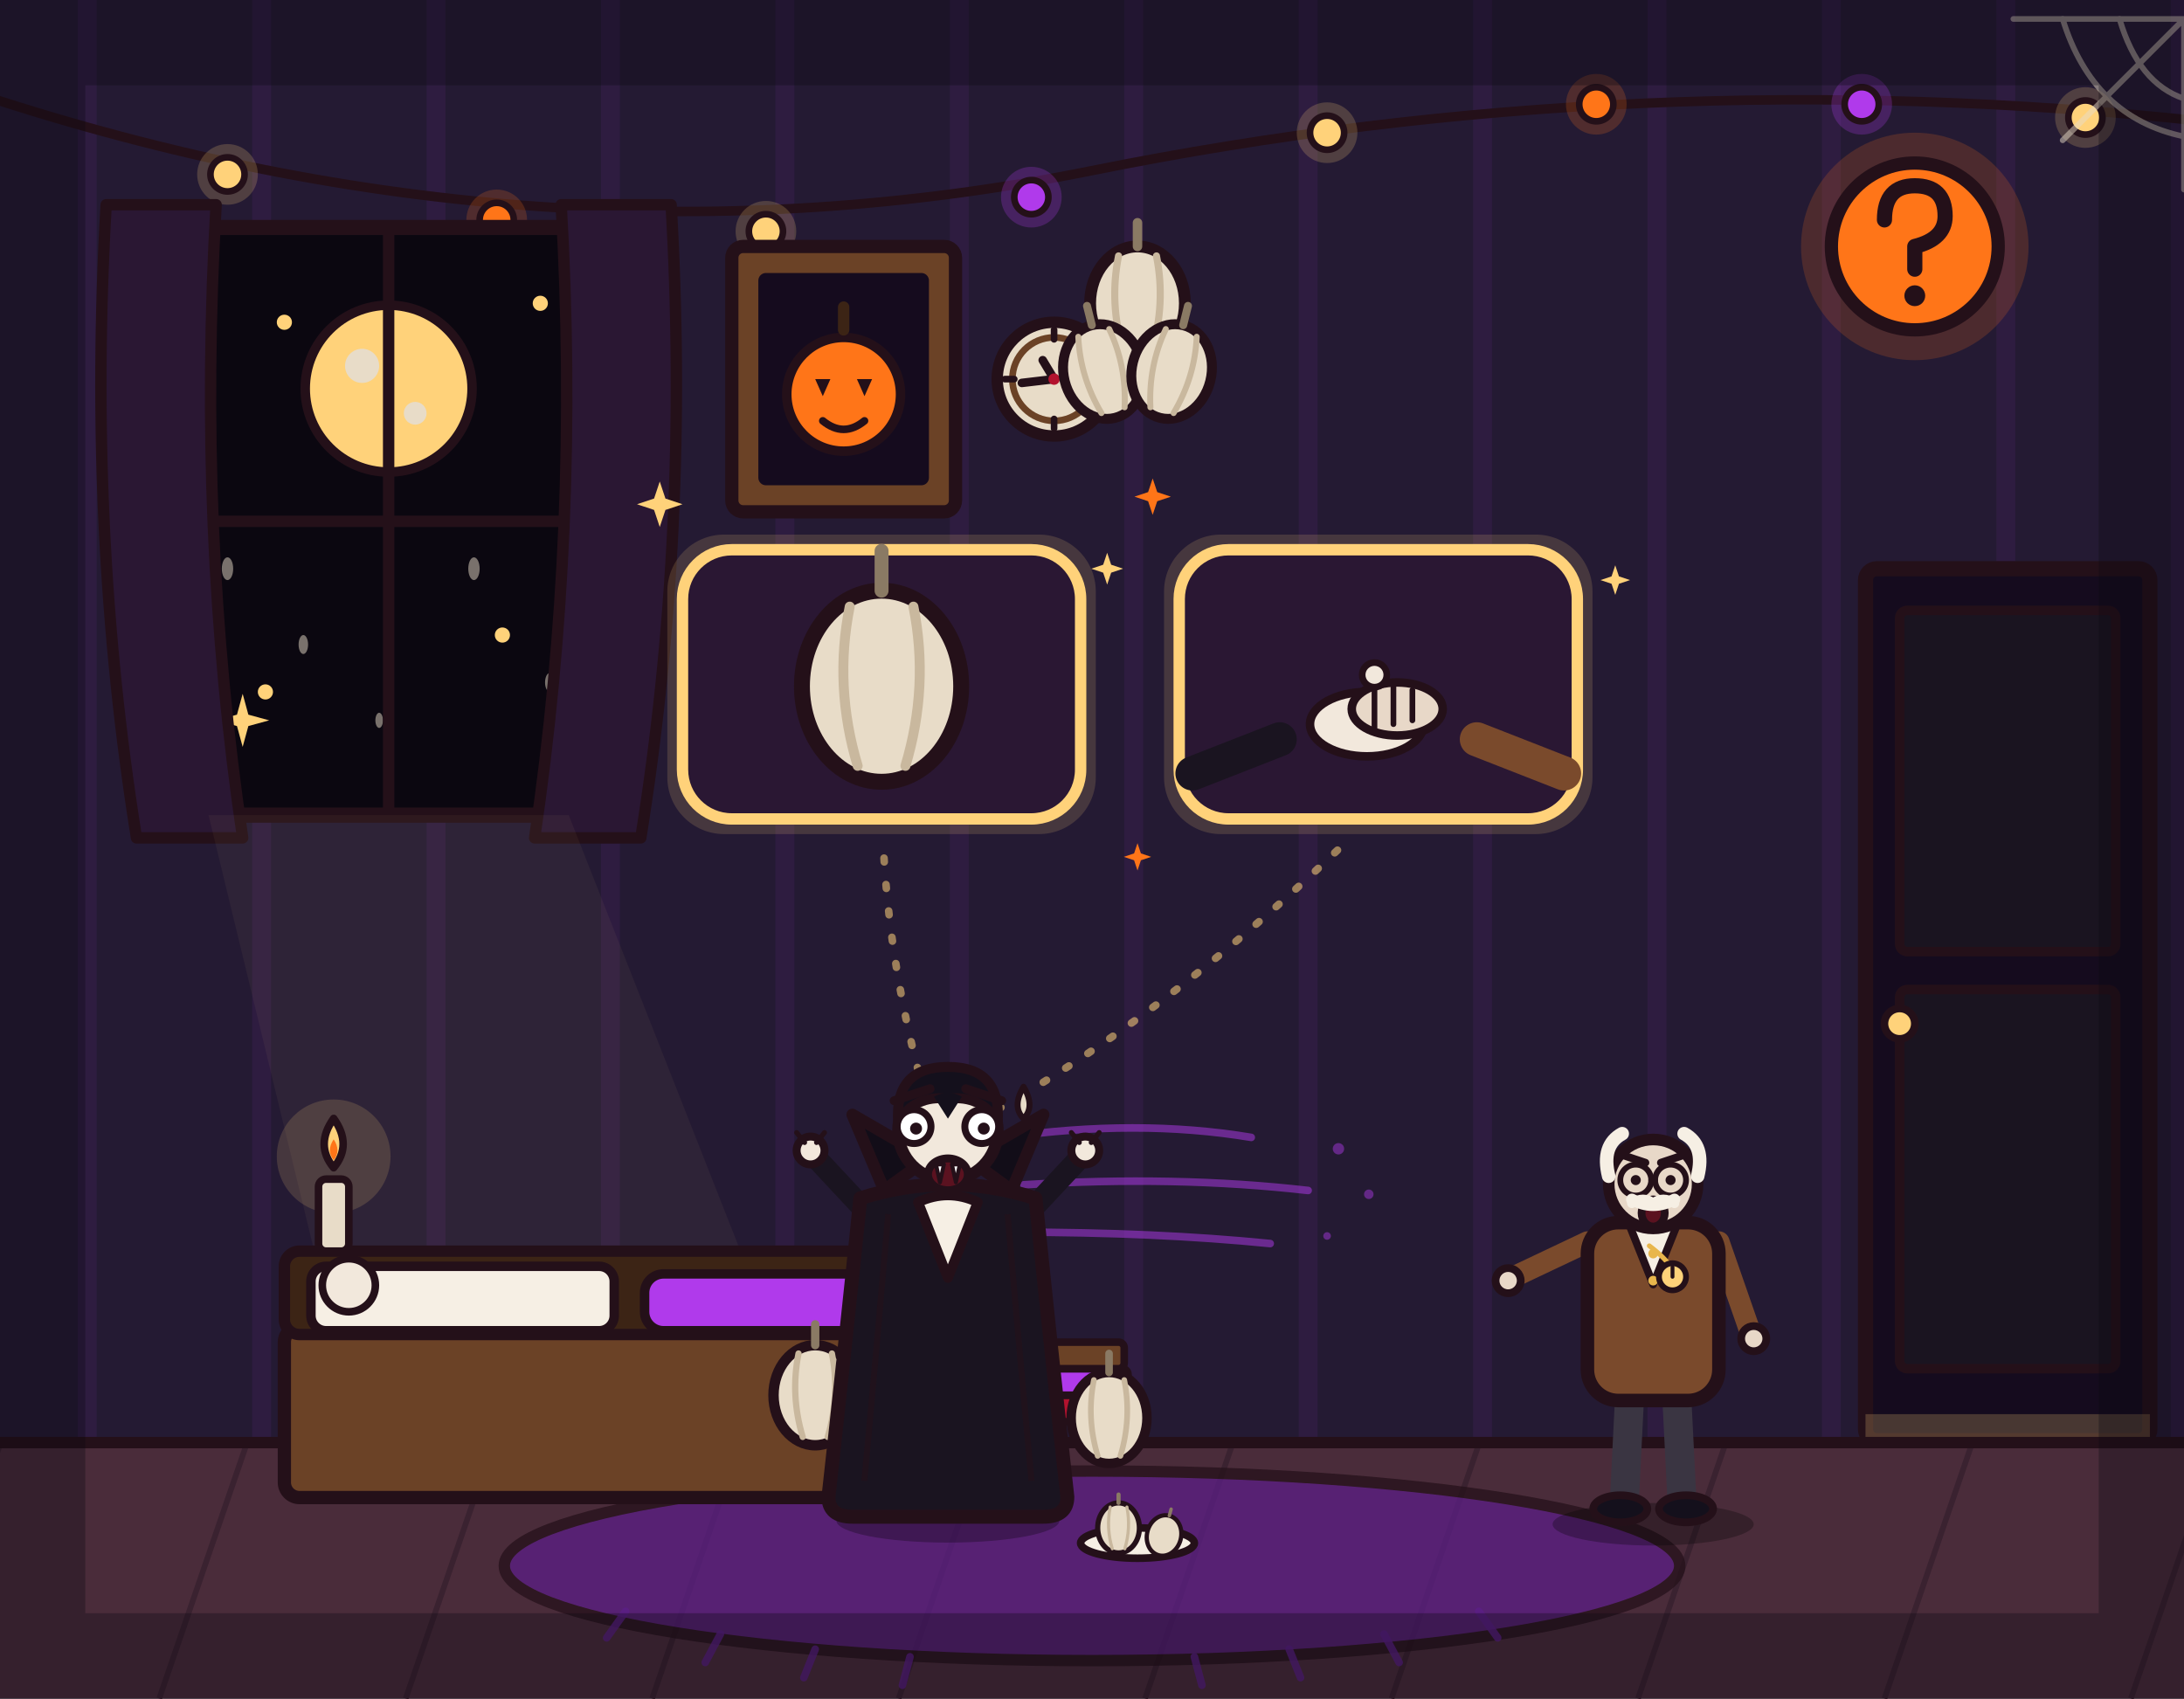
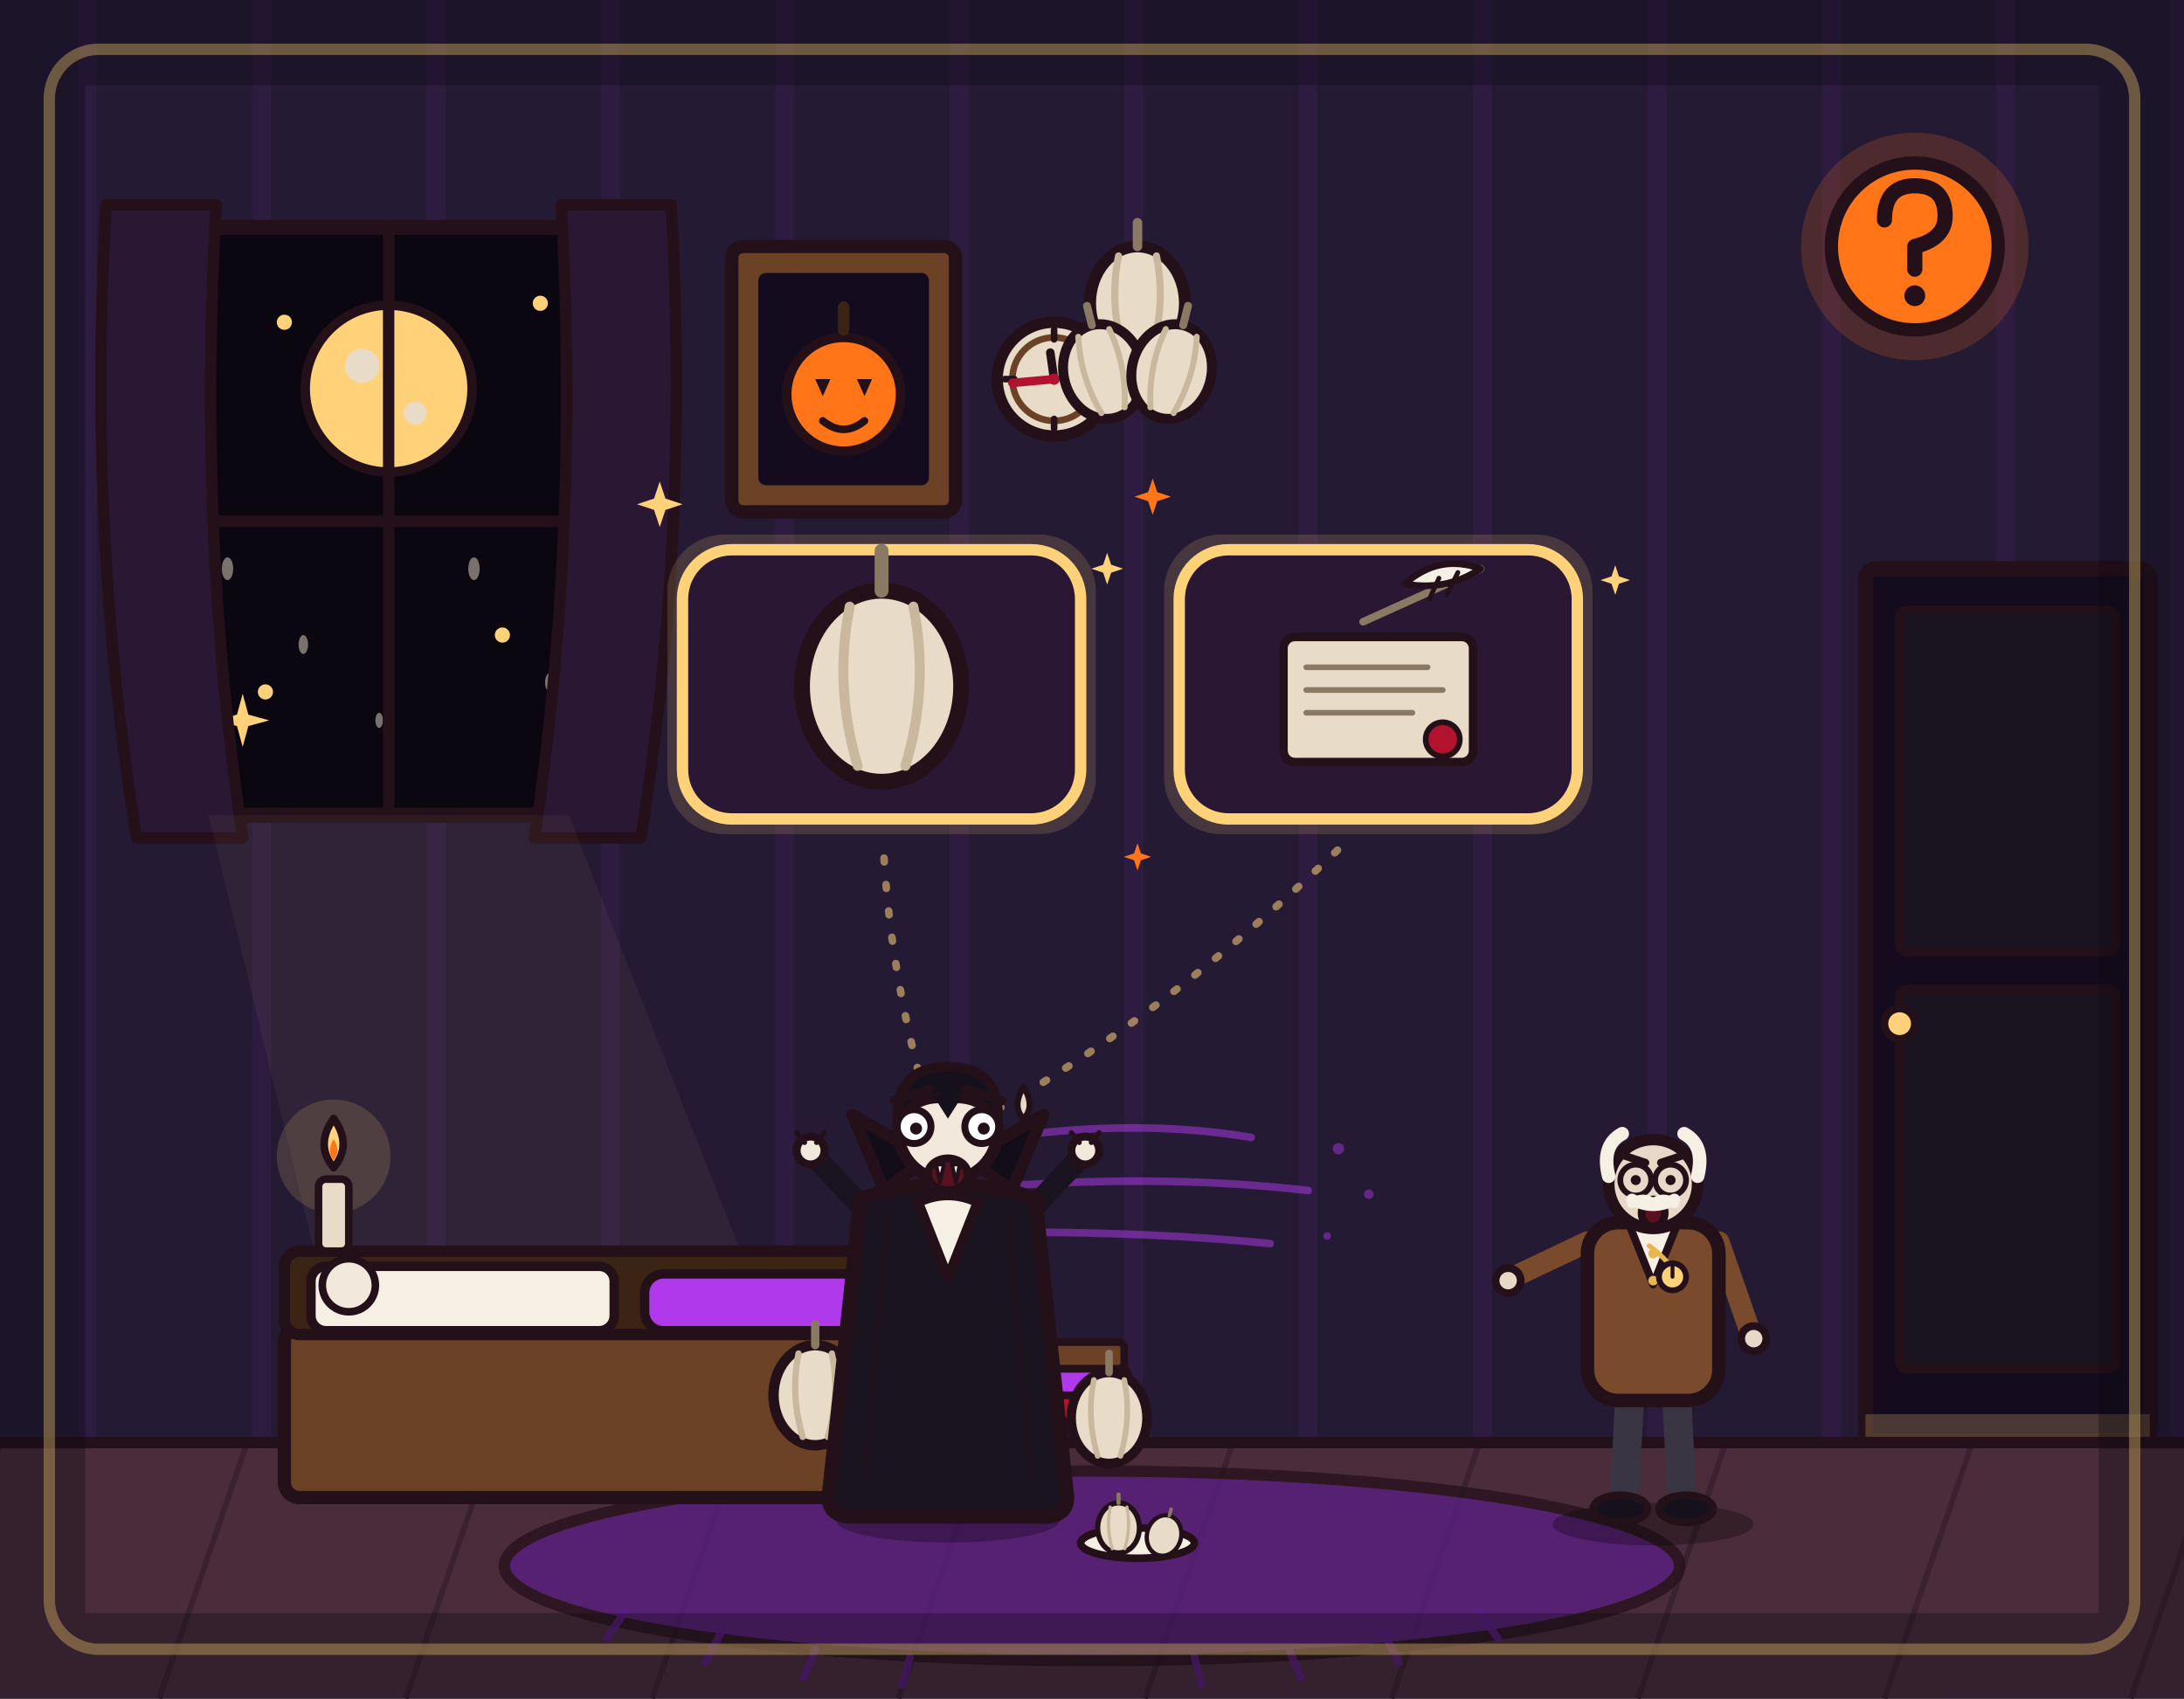
<svg xmlns="http://www.w3.org/2000/svg" viewBox="0 0 1152 896" width="1152" height="896">
  <rect x="0" y="0" width="1152" height="896" fill="#241a33" />
  <path d="M46 0V762M138 0V762M230 0V762M322 0V762M414 0V762M506 0V762M598 0V762M690 0V762M782 0V762M874 0V762M966 0V762M1058 0V762M1150 0V762" stroke="#b03aeb" stroke-width="10" opacity=".07" fill="none" />
-   <path d="M-10 50 Q288 148 576 90 Q864 32 1162 64" fill="none" stroke="#241019" stroke-width="5" stroke-linecap="round" />
-   <circle cx="120" cy="92" r="16" fill="#ffd27a" opacity=".2" />
-   <circle cx="120" cy="92" r="9" fill="#ffd27a" stroke="#241019" stroke-width="3.5" />
-   <circle cx="262" cy="116" r="16" fill="#ff7518" opacity=".2" />
-   <circle cx="262" cy="116" r="9" fill="#ff7518" stroke="#241019" stroke-width="3.5" />
-   <circle cx="404" cy="122" r="16" fill="#ffd27a" opacity=".2" />
-   <circle cx="404" cy="122" r="9" fill="#ffd27a" stroke="#241019" stroke-width="3.5" />
-   <circle cx="544" cy="104" r="16" fill="#b03aeb" opacity=".25" />
-   <circle cx="544" cy="104" r="9" fill="#b03aeb" stroke="#241019" stroke-width="3.5" />
-   <circle cx="700" cy="70" r="16" fill="#ffd27a" opacity=".2" />
-   <circle cx="700" cy="70" r="9" fill="#ffd27a" stroke="#241019" stroke-width="3.5" />
-   <circle cx="842" cy="55" r="16" fill="#ff7518" opacity=".2" />
-   <circle cx="842" cy="55" r="9" fill="#ff7518" stroke="#241019" stroke-width="3.5" />
-   <circle cx="982" cy="55" r="16" fill="#b03aeb" opacity=".25" />
-   <circle cx="982" cy="55" r="9" fill="#b03aeb" stroke="#241019" stroke-width="3.5" />
-   <circle cx="1100" cy="62" r="16" fill="#ffd27a" opacity=".2" />
-   <circle cx="1100" cy="62" r="9" fill="#ffd27a" stroke="#241019" stroke-width="3.5" />
  <g>
    <rect x="80" y="120" width="250" height="310" rx="10" fill="#0b0710" stroke="#241019" stroke-width="8" stroke-linejoin="round" />
    <circle cx="205" cy="205" r="44" fill="#ffd27a" stroke="#241019" stroke-width="5" />
    <circle cx="191" cy="193" r="9" fill="#e8dcc8" />
    <circle cx="219" cy="218" r="6" fill="#e8dcc8" />
    <circle cx="150" cy="170" r="4" fill="#ffd27a" />
    <circle cx="285" cy="160" r="4" fill="#ffd27a" />
    <circle cx="265" cy="335" r="4" fill="#ffd27a" />
    <circle cx="140" cy="365" r="4" fill="#ffd27a" />
    <path d="M128 366 L131 377 L142 380 L131 383 L128 394 L125 383 L114 380 L125 377 Z" fill="#ffd27a" />
    <g fill="#e8dcc8" opacity=".5">
      <ellipse cx="120" cy="300" rx="3" ry="6" />
      <ellipse cx="160" cy="340" rx="2.5" ry="5" />
      <ellipse cx="250" cy="300" rx="3" ry="6" />
      <ellipse cx="290" cy="360" rx="2.5" ry="5" />
      <ellipse cx="200" cy="380" rx="2" ry="4" />
    </g>
    <line x1="205" y1="120" x2="205" y2="430" stroke="#241019" stroke-width="6" />
    <line x1="80" y1="275" x2="330" y2="275" stroke="#241019" stroke-width="6" />
    <path d="M56 108 Q46 280 72 442 L128 442 Q104 280 114 108 Z" fill="#2a1733" stroke="#241019" stroke-width="6" stroke-linejoin="round" />
    <path d="M354 108 Q364 280 338 442 L282 442 Q306 280 296 108 Z" fill="#2a1733" stroke="#241019" stroke-width="6" stroke-linejoin="round" />
  </g>
  <g>
    <rect x="386" y="130" width="118" height="140" rx="6" fill="#6b4226" stroke="#241019" stroke-width="7" stroke-linejoin="round" />
    <rect x="400" y="144" width="90" height="112" rx="4" fill="#150b1e" />
    <circle cx="445" cy="208" r="30" fill="#ff7518" stroke="#241019" stroke-width="5" />
    <path d="M445 174 L445 162" stroke="#3c2415" stroke-width="6" stroke-linecap="round" />
    <path d="M430 200 L438 200 L434 209 Z" fill="#241019" />
    <path d="M452 200 L460 200 L456 209 Z" fill="#241019" />
    <path d="M434 222 Q445 231 456 222" fill="none" stroke="#241019" stroke-width="4" stroke-linecap="round" />
  </g>
  <g>
    <g>
      <circle cx="556" cy="200" r="30" fill="#e8dcc8" stroke="#241019" stroke-width="6" />
      <circle cx="556" cy="200" r="22" fill="none" stroke="#6b4226" stroke-width="3.5" />
      <line x1="556" y1="174" x2="556" y2="179" stroke="#241019" stroke-width="3.5" stroke-linecap="round" />
      <line x1="556" y1="221" x2="556" y2="226" stroke="#241019" stroke-width="3.5" stroke-linecap="round" />
      <line x1="530" y1="200" x2="535" y2="200" stroke="#241019" stroke-width="3.5" stroke-linecap="round" />
      <line x1="577" y1="200" x2="582" y2="200" stroke="#241019" stroke-width="3.5" stroke-linecap="round" />
-       <line x1="556" y1="200" x2="550" y2="190" stroke="#241019" stroke-width="4.5" stroke-linecap="round" />
-       <line x1="556" y1="200" x2="539" y2="202" stroke="#241019" stroke-width="4.5" stroke-linecap="round" />
+       <line x1="556" y1="200" x2="554" y2="186" stroke="#241019" stroke-width="4.5" stroke-linecap="round" />
+       <line x1="556" y1="200" x2="534" y2="202" stroke="#b3122e" stroke-width="4.5" stroke-linecap="round" />
      <circle cx="556" cy="200" r="3" fill="#b3122e" />
    </g>
    <line x1="600" y1="118" x2="600" y2="138" stroke="#241019" stroke-width="4" stroke-linecap="round" />
    <g transform="translate(600 160) scale(1.25)">
      <ellipse cx="0" cy="0" rx="20" ry="24" fill="#e8dcc8" stroke="#241019" stroke-width="5" stroke-linejoin="round" />
      <path d="M0 -24 L0 -34" fill="none" stroke="#8a7a64" stroke-width="4" stroke-linecap="round" />
      <path d="M-8 -20 Q-12 0 -6 20" fill="none" stroke="#c9b89e" stroke-width="3" stroke-linecap="round" />
      <path d="M8 -20 Q12 0 6 20" fill="none" stroke="#c9b89e" stroke-width="3" stroke-linecap="round" />
    </g>
    <g transform="translate(582 196) scale(1.05) rotate(-14)">
      <ellipse cx="0" cy="0" rx="20" ry="24" fill="#e8dcc8" stroke="#241019" stroke-width="5" stroke-linejoin="round" />
      <path d="M0 -24 L0 -34" fill="none" stroke="#8a7a64" stroke-width="4" stroke-linecap="round" />
      <path d="M-8 -20 Q-12 0 -6 20" fill="none" stroke="#c9b89e" stroke-width="3" stroke-linecap="round" />
      <path d="M8 -20 Q12 0 6 20" fill="none" stroke="#c9b89e" stroke-width="3" stroke-linecap="round" />
    </g>
    <g transform="translate(618 196) scale(1.05) rotate(14)">
      <ellipse cx="0" cy="0" rx="20" ry="24" fill="#e8dcc8" stroke="#241019" stroke-width="5" stroke-linejoin="round" />
      <path d="M0 -24 L0 -34" fill="none" stroke="#8a7a64" stroke-width="4" stroke-linecap="round" />
      <path d="M-8 -20 Q-12 0 -6 20" fill="none" stroke="#c9b89e" stroke-width="3" stroke-linecap="round" />
      <path d="M8 -20 Q12 0 6 20" fill="none" stroke="#c9b89e" stroke-width="3" stroke-linecap="round" />
    </g>
  </g>
  <g>
    <rect x="984" y="300" width="150" height="460" rx="6" fill="#150b1e" stroke="#241019" stroke-width="8" stroke-linejoin="round" />
    <rect x="1002" y="322" width="114" height="180" rx="4" fill="#1a1420" stroke="#241019" stroke-width="5" />
    <rect x="1002" y="522" width="114" height="200" rx="4" fill="#1a1420" stroke="#241019" stroke-width="5" />
    <circle cx="1002" cy="540" r="8" fill="#ffd27a" stroke="#241019" stroke-width="4" />
    <rect x="984" y="746" width="150" height="14" fill="#ffd27a" opacity=".22" />
    <g fill="#ffd27a" opacity=".3">
      <circle cx="1010" cy="790" r="2.5" />
      <circle cx="1060" cy="820" r="2" />
      <circle cx="1100" cy="780" r="2" />
      <circle cx="1035" cy="845" r="2.5" />
      <circle cx="1085" cy="855" r="2" />
    </g>
    <polygon points="984,760 1134,760 1030,896 740,896" fill="#ffd27a" opacity=".05" />
  </g>
  <rect x="0" y="760" width="1152" height="136" fill="#4a2c3a" />
  <path d="M0 762 L-46 896M130 762 L84 896M260 762 L214 896M390 762 L344 896M520 762 L474 896M650 762 L604 896M780 762 L734 896M910 762 L864 896M1040 762 L994 896M1170 762 L1124 896" stroke="#3a2230" stroke-width="3" fill="none" />
  <line x1="0" y1="761" x2="1152" y2="761" stroke="#241019" stroke-width="6" stroke-linecap="round" />
  <path d="M110 430 L300 430 L430 760 L190 760 Z" fill="#ffd27a" opacity=".05" />
  <ellipse cx="576" cy="826" rx="310" ry="50" fill="#5b1e86" stroke="#241019" stroke-width="6" stroke-linejoin="round" opacity=".75" />
  <g stroke="#5b1e86" stroke-width="4" stroke-linecap="round" opacity=".8">
    <path d="M330 850 l-10 14" />
    <path d="M380 862 l-8 15" />
    <path d="M430 870 l-6 15" />
    <path d="M480 874 l-4 15" />
    <path d="M630 874 l4 15" />
    <path d="M680 870 l6 15" />
    <path d="M730 862 l8 15" />
    <path d="M780 850 l10 14" />
  </g>
  <rect x="150" y="700" width="380" height="90" rx="8" fill="#6b4226" stroke="#241019" stroke-width="7" stroke-linejoin="round" />
  <rect x="150" y="660" width="380" height="44" rx="8" fill="#3c2415" stroke="#241019" stroke-width="6" stroke-linejoin="round" />
  <rect x="164" y="668" width="160" height="34" rx="8" fill="#f6efe4" stroke="#241019" stroke-width="5" stroke-linejoin="round" />
  <rect x="340" y="672" width="167" height="30" rx="10" fill="#b03aeb" stroke="#241019" stroke-width="5" stroke-linejoin="round" />
  <circle cx="184" cy="678" r="14" fill="#f2e8dc" stroke="#241019" stroke-width="4" stroke-linejoin="round" />
  <g>
    <circle cx="176" cy="610" r="30" fill="#ffd27a" opacity=".16" />
    <rect x="168" y="622" width="16" height="38" rx="4" fill="#e8dcc8" stroke="#241019" stroke-width="4" />
    <path d="M176 590 Q186 604 176 616 Q166 604 176 590 Z" fill="#ffd27a" stroke="#241019" stroke-width="4" stroke-linejoin="round" />
    <path d="M176 601 Q180 607 176 612 Q172 607 176 601 Z" fill="#ff7518" />
  </g>
  <g>
    <rect x="545" y="736" width="52" height="14" rx="3" fill="#b3122e" stroke="#241019" stroke-width="4" stroke-linejoin="round" />
    <rect x="549" y="722" width="46" height="14" rx="3" fill="#b03aeb" stroke="#241019" stroke-width="4" stroke-linejoin="round" />
    <rect x="553" y="708" width="40" height="14" rx="3" fill="#6b4226" stroke="#241019" stroke-width="4" stroke-linejoin="round" />
  </g>
  <ellipse cx="600" cy="814" rx="30" ry="8" fill="#f6efe4" stroke="#241019" stroke-width="4" stroke-linejoin="round" />
  <g transform="translate(590 806) scale(.55)">
    <ellipse cx="0" cy="0" rx="20" ry="24" fill="#e8dcc8" stroke="#241019" stroke-width="5" stroke-linejoin="round" />
    <path d="M0 -24 L0 -32" fill="none" stroke="#8a7a64" stroke-width="4" stroke-linecap="round" />
    <path d="M-8 -20 Q-12 0 -6 20 M8 -20 Q12 0 6 20" fill="none" stroke="#c9b89e" stroke-width="3" stroke-linecap="round" />
  </g>
  <g transform="translate(614 810) scale(.45) rotate(15)">
    <ellipse cx="0" cy="0" rx="20" ry="24" fill="#e8dcc8" stroke="#241019" stroke-width="5" stroke-linejoin="round" />
    <path d="M0 -24 L0 -32" fill="none" stroke="#8a7a64" stroke-width="4" stroke-linecap="round" />
  </g>
  <g transform="translate(430 736) scale(1.1)">
    <ellipse cx="0" cy="0" rx="20" ry="24" fill="#e8dcc8" stroke="#241019" stroke-width="5" stroke-linejoin="round" />
    <path d="M0 -24 L0 -34" fill="none" stroke="#8a7a64" stroke-width="4" stroke-linecap="round" />
    <path d="M-8 -20 Q-12 0 -6 20" fill="none" stroke="#c9b89e" stroke-width="3" stroke-linecap="round" />
    <path d="M8 -20 Q12 0 6 20" fill="none" stroke="#c9b89e" stroke-width="3" stroke-linecap="round" />
  </g>
  <g transform="translate(470 742) scale(0.9)">
    <ellipse cx="0" cy="0" rx="20" ry="24" fill="#e8dcc8" stroke="#241019" stroke-width="5" stroke-linejoin="round" />
    <path d="M0 -24 L0 -34" fill="none" stroke="#8a7a64" stroke-width="4" stroke-linecap="round" />
    <path d="M-8 -20 Q-12 0 -6 20" fill="none" stroke="#c9b89e" stroke-width="3" stroke-linecap="round" />
    <path d="M8 -20 Q12 0 6 20" fill="none" stroke="#c9b89e" stroke-width="3" stroke-linecap="round" />
  </g>
  <g transform="translate(585 748)">
    <ellipse cx="0" cy="0" rx="20" ry="24" fill="#e8dcc8" stroke="#241019" stroke-width="5" stroke-linejoin="round" />
    <path d="M0 -24 L0 -34" fill="none" stroke="#8a7a64" stroke-width="4" stroke-linecap="round" />
    <path d="M-8 -20 Q-12 0 -6 20" fill="none" stroke="#c9b89e" stroke-width="3" stroke-linecap="round" />
    <path d="M8 -20 Q12 0 6 20" fill="none" stroke="#c9b89e" stroke-width="3" stroke-linecap="round" />
  </g>
  <g transform="translate(498 650)">
    <ellipse cx="0" cy="6" rx="17" ry="12" fill="#1a1420" stroke="#241019" stroke-width="4" />
    <circle cx="12" cy="-6" r="10" fill="#1a1420" stroke="#241019" stroke-width="4" />
    <path d="M5 -13 L7 -22 L13 -15 Z" fill="#1a1420" stroke="#241019" stroke-width="3.5" stroke-linejoin="round" />
    <path d="M15 -14 L21 -21 L21 -11 Z" fill="#1a1420" stroke="#241019" stroke-width="3.5" stroke-linejoin="round" />
    <circle cx="9" cy="-7" r="1.8" fill="#ffd27a" />
    <circle cx="15" cy="-7" r="1.8" fill="#ffd27a" />
    <circle cx="1" cy="8" r="4.5" fill="#ffd27a" stroke="#241019" stroke-width="2.5" />
    <path d="M-14 8 Q-30 4 -26 -8" fill="none" stroke="#1a1420" stroke-width="6" stroke-linecap="round" />
  </g>
  <rect x="352" y="282" width="226" height="158" rx="30" fill="#ffd27a" opacity=".16" />
  <rect x="360" y="290" width="210" height="142" rx="26" fill="#2a1733" stroke="#ffd27a" stroke-width="6" stroke-linejoin="round" />
  <g transform="translate(465 362) scale(2.1)">
    <ellipse cx="0" cy="0" rx="20" ry="24" fill="#e8dcc8" stroke="#241019" stroke-width="4" stroke-linejoin="round" />
    <path d="M0 -24 L0 -34" fill="none" stroke="#8a7a64" stroke-width="3.5" stroke-linecap="round" />
    <path d="M-8 -20 Q-12 0 -6 20" fill="none" stroke="#c9b89e" stroke-width="2.5" stroke-linecap="round" />
    <path d="M8 -20 Q12 0 6 20" fill="none" stroke="#c9b89e" stroke-width="2.5" stroke-linecap="round" />
  </g>
  <rect x="614" y="282" width="226" height="158" rx="30" fill="#ffd27a" opacity=".16" />
  <rect x="622" y="290" width="210" height="142" rx="26" fill="#2a1733" stroke="#ffd27a" stroke-width="6" stroke-linejoin="round" />
-   <g transform="translate(727 372)">
-     <path d="M-98 36 L-52 18" fill="none" stroke="#1a1420" stroke-width="18" stroke-linecap="round" />
-     <path d="M98 36 L52 18" fill="none" stroke="#7a4a2c" stroke-width="18" stroke-linecap="round" />
-     <ellipse cx="-6" cy="10" rx="30" ry="17" fill="#f2e8dc" stroke="#241019" stroke-width="4.5" stroke-linejoin="round" />
-     <ellipse cx="10" cy="2" rx="24" ry="14" fill="#e8d8c8" stroke="#241019" stroke-width="4.5" stroke-linejoin="round" />
-     <path d="M-2 -8 L-2 12 M8 -10 L8 10 M18 -8 L18 8" fill="none" stroke="#241019" stroke-width="3" stroke-linecap="round" />
-     <circle cx="-2" cy="-16" r="6.5" fill="#f2e8dc" stroke="#241019" stroke-width="3.5" stroke-linejoin="round" />
+   <g transform="translate(727 366)">
+     <rect x="-50" y="-30" width="100" height="66" rx="6" fill="#e8dcc8" stroke="#241019" stroke-width="4.5" stroke-linejoin="round" />
+     <line x1="-38" y1="-14" x2="26" y2="-14" stroke="#8a7a64" stroke-width="3" stroke-linecap="round" />
+     <line x1="-38" y1="-2" x2="34" y2="-2" stroke="#8a7a64" stroke-width="3" stroke-linecap="round" />
+     <line x1="-38" y1="10" x2="18" y2="10" stroke="#8a7a64" stroke-width="3" stroke-linecap="round" />
+     <circle cx="34" cy="24" r="9" fill="#b3122e" stroke="#241019" stroke-width="3" stroke-linejoin="round" />
+     <line x1="-8" y1="-38" x2="54" y2="-66" stroke="#8a7a64" stroke-width="4" stroke-linecap="round" />
+     <path d="M54 -66 Q32 -74 14 -58 Q36 -54 54 -66 Z" fill="#f6efe4" stroke="#241019" stroke-width="3.5" stroke-linejoin="round" />
+     <path d="M42 -64 L36 -52 M32 -61 L27 -50" stroke="#241019" stroke-width="2.5" stroke-linecap="round" fill="none" />
  </g>
  <path d="M0 -12 L3 -3 L12 0 L3 3 L0 12 L-3 3 L-12 0 L-3 -3 Z" transform="translate(348 266)" fill="#ffd27a" />
  <path d="M0 -12 L3 -3 L12 0 L3 3 L0 12 L-3 3 L-12 0 L-3 -3 Z" transform="translate(584 300) scale(.7)" fill="#ffd27a" />
  <path d="M0 -12 L3 -3 L12 0 L3 3 L0 12 L-3 3 L-12 0 L-3 -3 Z" transform="translate(608 262) scale(.8)" fill="#ff7518" />
  <path d="M0 -12 L3 -3 L12 0 L3 3 L0 12 L-3 3 L-12 0 L-3 -3 Z" transform="translate(852 306) scale(.65)" fill="#ffd27a" />
  <path d="M0 -12 L3 -3 L12 0 L3 3 L0 12 L-3 3 L-12 0 L-3 -3 Z" transform="translate(600 452) scale(.6)" fill="#ff7518" />
  <path d="M492 592 Q470 520 466 448" fill="none" stroke="#ffd27a" stroke-width="4" stroke-dasharray="2 12" stroke-linecap="round" opacity=".55" />
  <path d="M514 592 Q610 540 706 448" fill="none" stroke="#ffd27a" stroke-width="4" stroke-dasharray="2 12" stroke-linecap="round" opacity=".55" />
  <g fill="none" stroke="#b03aeb" stroke-width="4" stroke-linecap="round" opacity=".5">
    <path d="M530 600 Q600 590 660 600" />
    <path d="M540 625 Q620 620 690 628" />
    <path d="M535 650 Q610 650 670 656" />
  </g>
  <g fill="#b03aeb" opacity=".45">
    <circle cx="706" cy="606" r="3" />
    <circle cx="722" cy="630" r="2.5" />
    <circle cx="700" cy="652" r="2" />
  </g>
  <g transform="translate(500 798) scale(1.05)">
    <ellipse cx="0" cy="4" rx="56" ry="11" fill="#000000" opacity=".28" />
    <path d="M-12 -62 L-16 -6" fill="none" stroke="#241a2e" stroke-width="15" stroke-linecap="round" />
    <path d="M12 -62 L16 -6" fill="none" stroke="#241a2e" stroke-width="15" stroke-linecap="round" />
    <ellipse cx="-18" cy="-4" rx="15" ry="7" fill="#14101c" stroke="#241019" stroke-width="4" stroke-linejoin="round" />
    <ellipse cx="18" cy="-4" rx="15" ry="7" fill="#14101c" stroke="#241019" stroke-width="4" stroke-linejoin="round" />
    <path d="M-38 -148 L-66 -178" fill="none" stroke="#1a1420" stroke-width="11" stroke-linecap="round" />
    <circle cx="-69" cy="-182" r="7" fill="#f2e8dc" stroke="#241019" stroke-width="4" stroke-linejoin="round" />
    <path d="M38 -148 L66 -178" fill="none" stroke="#1a1420" stroke-width="11" stroke-linecap="round" />
    <circle cx="69" cy="-182" r="7" fill="#f2e8dc" stroke="#241019" stroke-width="4" stroke-linejoin="round" />
    <path d="M-72 -186 L-76 -191 M-66 -186 L-62 -191 M66 -186 L62 -191 M72 -186 L76 -191" fill="none" stroke="#241019" stroke-width="2.5" stroke-linecap="round" />
    <path d="M-44 -158 Q-52 -80 -60 -8 Q-60 2 -48 2 L48 2 Q60 2 60 -8 Q52 -80 44 -158 Q0 -172 -44 -158 Z" fill="#1a1420" stroke="#241019" stroke-width="7" stroke-linejoin="round" />
    <path d="M-30 -150 Q-36 -80 -42 -16 M30 -150 Q36 -80 42 -16" fill="none" stroke="#241019" stroke-width="3" opacity=".6" />
    <path d="M-32 -162 L-48 -200 L-10 -178 Z" fill="#120d18" stroke="#241019" stroke-width="6" stroke-linejoin="round" />
    <path d="M32 -162 L48 -200 L10 -178 Z" fill="#120d18" stroke="#241019" stroke-width="6" stroke-linejoin="round" />
    <path d="M-15 -156 L0 -118 L15 -156 Q0 -163 -15 -156 Z" fill="#f6efe4" stroke="#241019" stroke-width="5" stroke-linejoin="round" />
    <circle cx="0" cy="-192" r="25" fill="#f2e8dc" stroke="#241019" stroke-width="6" stroke-linejoin="round" />
    <path d="M-25 -196 Q-27 -224 0 -224 Q27 -224 25 -196 Q17 -210 0 -208 Q-17 -210 -25 -196 Z" fill="#14101c" stroke="#241019" stroke-width="5" stroke-linejoin="round" />
    <path d="M-7 -209 L0 -198 L7 -209 Q0 -213 -7 -209 Z" fill="#14101c" />
    <path d="M-27 -207 L-9 -213" fill="none" stroke="#241019" stroke-width="4.5" stroke-linecap="round" />
    <path d="M9 -213 L27 -207" fill="none" stroke="#241019" stroke-width="4.5" stroke-linecap="round" />
    <circle cx="-17" cy="-194" r="8.5" fill="#ffffff" stroke="#241019" stroke-width="3.5" stroke-linejoin="round" />
    <circle cx="17" cy="-194" r="8.5" fill="#ffffff" stroke="#241019" stroke-width="3.5" stroke-linejoin="round" />
    <circle cx="-16" cy="-193" r="3" fill="#241019" />
    <circle cx="18" cy="-193" r="3" fill="#241019" />
    <ellipse cx="0" cy="-170" rx="10" ry="8" fill="#5b1220" stroke="#241019" stroke-width="4" stroke-linejoin="round" />
    <path d="M-6 -175 L-2 -175 L-4 -166 Z" fill="#ffffff" stroke="#241019" stroke-width="2" stroke-linejoin="round" />
    <path d="M2 -175 L6 -175 L4 -166 Z" fill="#ffffff" stroke="#241019" stroke-width="2" stroke-linejoin="round" />
    <path d="M38 -214 Q44 -204 38 -198 Q32 -204 38 -214 Z" fill="#e8dcc8" stroke="#241019" stroke-width="3" stroke-linejoin="round" />
  </g>
  <g transform="translate(872 800) scale(1.02)">
    <ellipse cx="0" cy="4" rx="52" ry="11" fill="#000000" opacity=".28" />
    <path d="M-12 -66 L-15 -6" fill="none" stroke="#3a3542" stroke-width="15" stroke-linecap="round" />
    <path d="M12 -66 L15 -6" fill="none" stroke="#3a3542" stroke-width="15" stroke-linecap="round" />
    <ellipse cx="-17" cy="-4" rx="14" ry="7" fill="#14101c" stroke="#241019" stroke-width="4" stroke-linejoin="round" />
    <ellipse cx="17" cy="-4" rx="14" ry="7" fill="#14101c" stroke="#241019" stroke-width="4" stroke-linejoin="round" />
    <path d="M-34 -142 L-72 -124" fill="none" stroke="#7a4a2c" stroke-width="11" stroke-linecap="round" />
    <circle cx="-75" cy="-122" r="6.5" fill="#e8d8c8" stroke="#241019" stroke-width="4" stroke-linejoin="round" />
    <path d="M34 -142 L50 -96" fill="none" stroke="#7a4a2c" stroke-width="11" stroke-linecap="round" />
    <circle cx="52" cy="-92" r="6.5" fill="#e8d8c8" stroke="#241019" stroke-width="4" stroke-linejoin="round" />
    <rect x="-34" y="-152" width="68" height="92" rx="16" fill="#7a4a2c" stroke="#241019" stroke-width="7" stroke-linejoin="round" />
    <path d="M-12 -150 L0 -120 L12 -150 Z" fill="#f6efe4" stroke="#241019" stroke-width="4" stroke-linejoin="round" />
    <circle cx="0" cy="-136" r="2.5" fill="#e8b64c" />
    <circle cx="0" cy="-122" r="2.5" fill="#e8b64c" />
    <path d="M-2 -140 Q6 -134 10 -128" fill="none" stroke="#e8b64c" stroke-width="2.5" stroke-linecap="round" />
    <circle cx="10" cy="-124" r="7" fill="#ffd27a" stroke="#241019" stroke-width="3" />
    <line x1="10" y1="-124" x2="10" y2="-129" stroke="#241019" stroke-width="2" stroke-linecap="round" />
    <circle cx="0" cy="-172" r="23" fill="#e8d8c8" stroke="#241019" stroke-width="6" stroke-linejoin="round" />
    <path d="M-23 -176 Q-27 -192 -16 -198" fill="none" stroke="#f6efe4" stroke-width="7" stroke-linecap="round" />
    <path d="M23 -176 Q27 -192 16 -198" fill="none" stroke="#f6efe4" stroke-width="7" stroke-linecap="round" />
    <line x1="-16" y1="-187" x2="-4" y2="-183" stroke="#241019" stroke-width="4" stroke-linecap="round" />
    <line x1="16" y1="-187" x2="4" y2="-183" stroke="#241019" stroke-width="4" stroke-linecap="round" />
    <circle cx="-9" cy="-174" r="2.6" fill="#241019" />
    <circle cx="9" cy="-174" r="2.6" fill="#241019" />
    <circle cx="-9" cy="-174" r="8" fill="none" stroke="#241019" stroke-width="3" stroke-linejoin="round" />
    <circle cx="9" cy="-174" r="8" fill="none" stroke="#241019" stroke-width="3" stroke-linejoin="round" />
    <line x1="-1" y1="-174" x2="1" y2="-174" stroke="#241019" stroke-width="3" stroke-linecap="round" />
    <ellipse cx="0" cy="-157" rx="6" ry="7" fill="#5b1220" stroke="#241019" stroke-width="4" stroke-linejoin="round" />
    <path d="M-11 -162 Q-5 -166 0 -162 Q5 -166 11 -162" fill="none" stroke="#f6efe4" stroke-width="5" stroke-linecap="round" />
    <path d="M-11 -164 Q0 -158 11 -164" fill="none" stroke="#f6efe4" stroke-width="6" stroke-linecap="round" />
  </g>
-   <g stroke="#e8dcc8" stroke-width="3" opacity=".5" fill="none" stroke-linecap="round">
-     <path d="M1152 10 L1152 100 M1152 10 L1062 10 M1152 10 L1088 74" />
-     <path d="M1118 10 Q1128 44 1152 52" />
-     <path d="M1088 10 Q1104 62 1152 72" />
-   </g>
  <circle cx="1010" cy="130" r="60" fill="#ff7518" opacity="0.18" stroke="none" />
  <circle cx="1010" cy="130" r="44" fill="#ff7518" stroke="#241019" stroke-width="7" stroke-linejoin="round" />
  <path d="M994 116 Q994 98 1010 98 Q1026 98 1026 114 Q1026 126 1010 130 L1010 142" fill="none" stroke="#241019" stroke-width="8" stroke-linecap="round" stroke-linejoin="round" />
  <circle cx="1010" cy="156" r="5.5" fill="#241019" stroke="none" />
+   <rect x="26" y="26" width="1100" height="844" rx="26" fill="none" stroke="#ffd27a" stroke-width="6" opacity=".55" />
+   \s*
  <rect x="0" y="0" width="1152" height="896" fill="none" stroke="#0b0710" stroke-width="90" opacity=".32" />
</svg>
